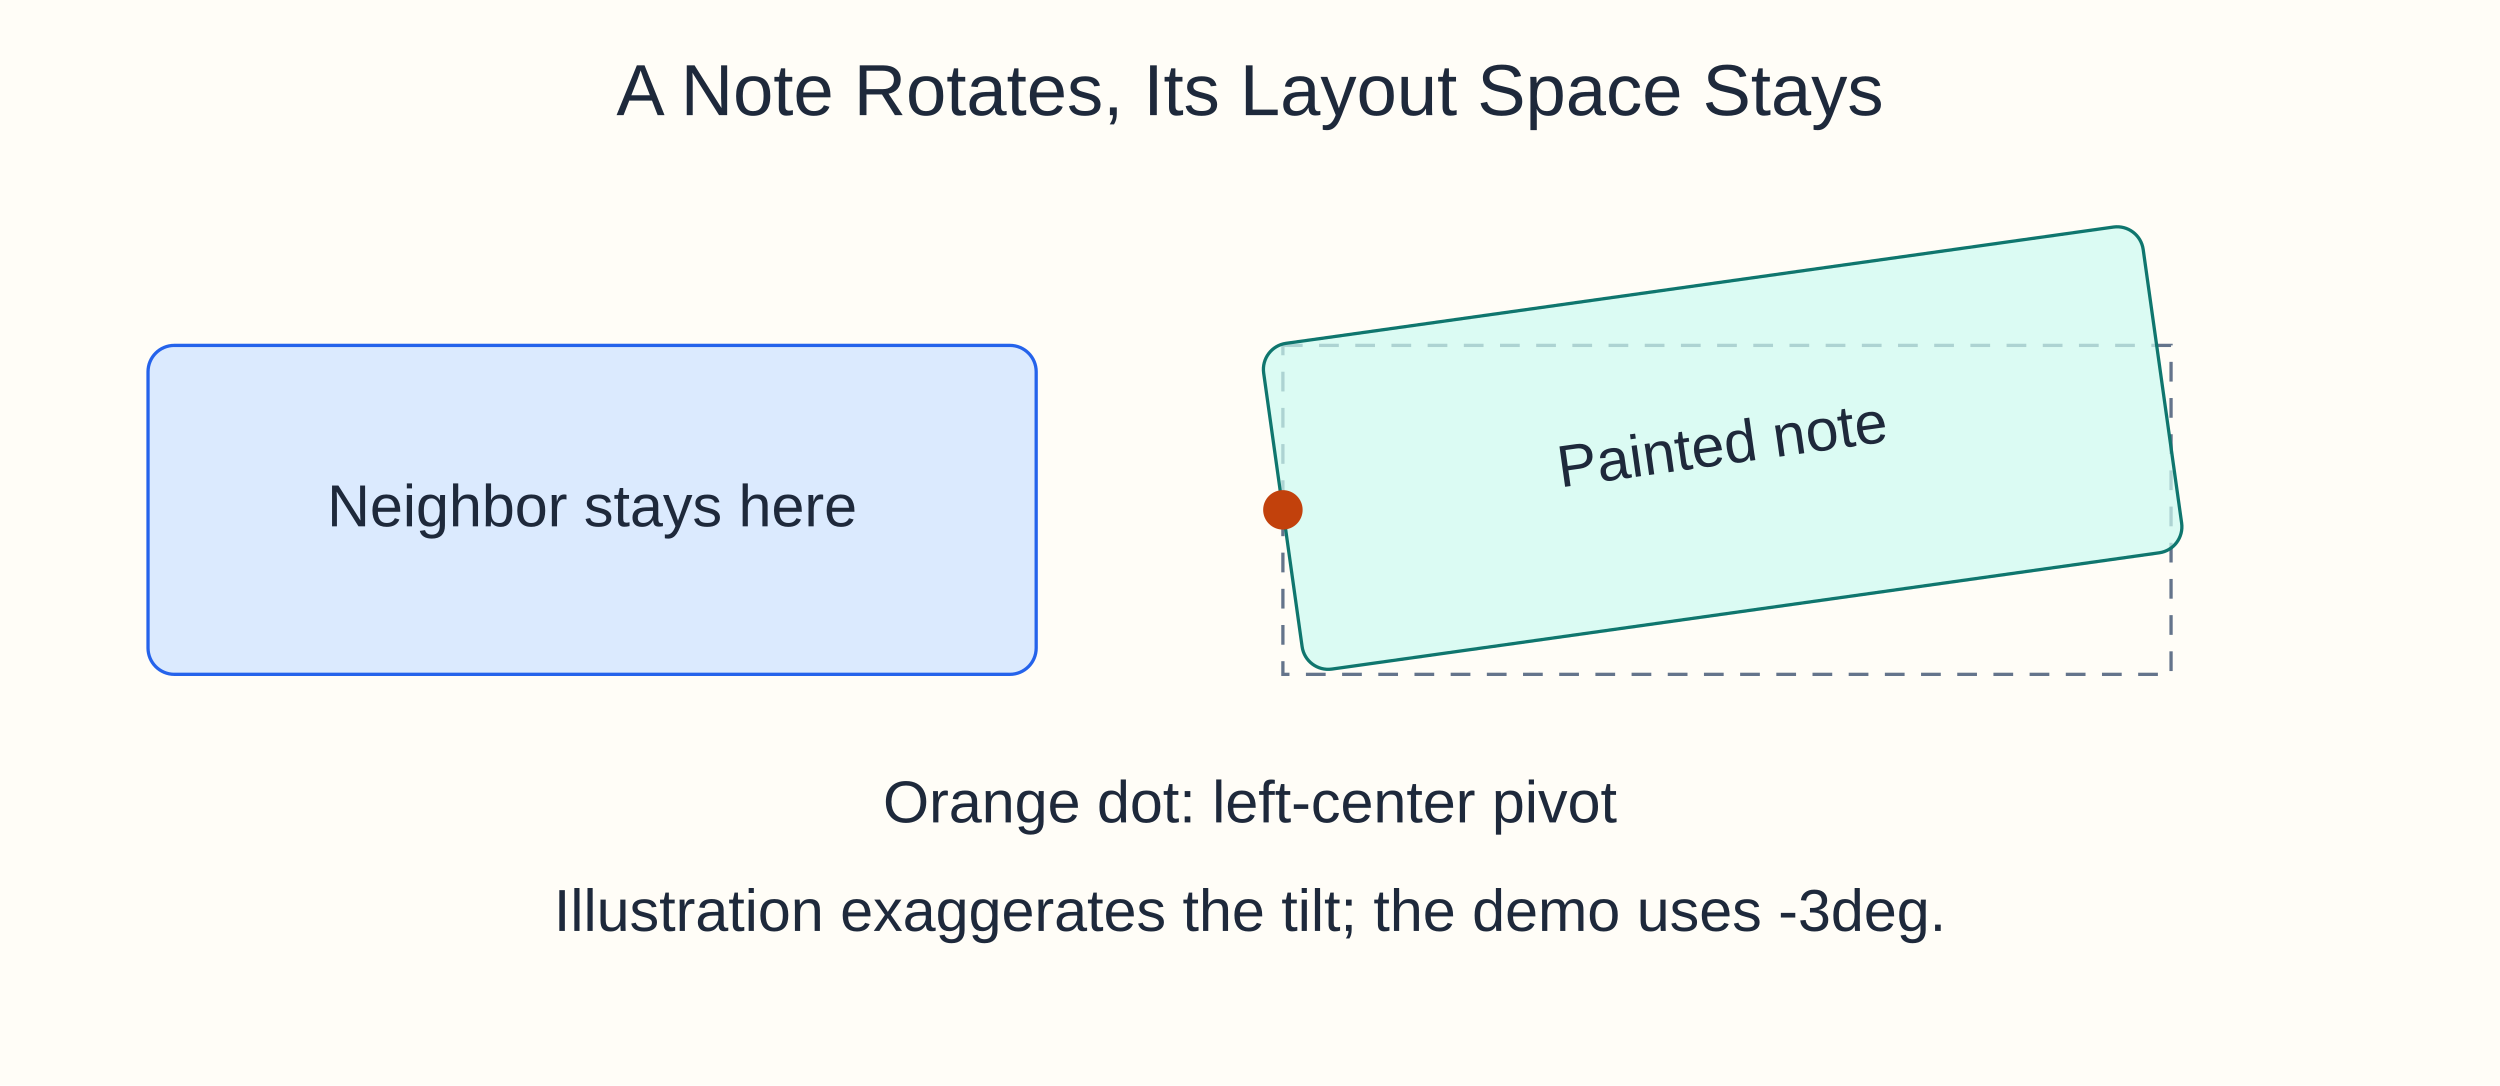
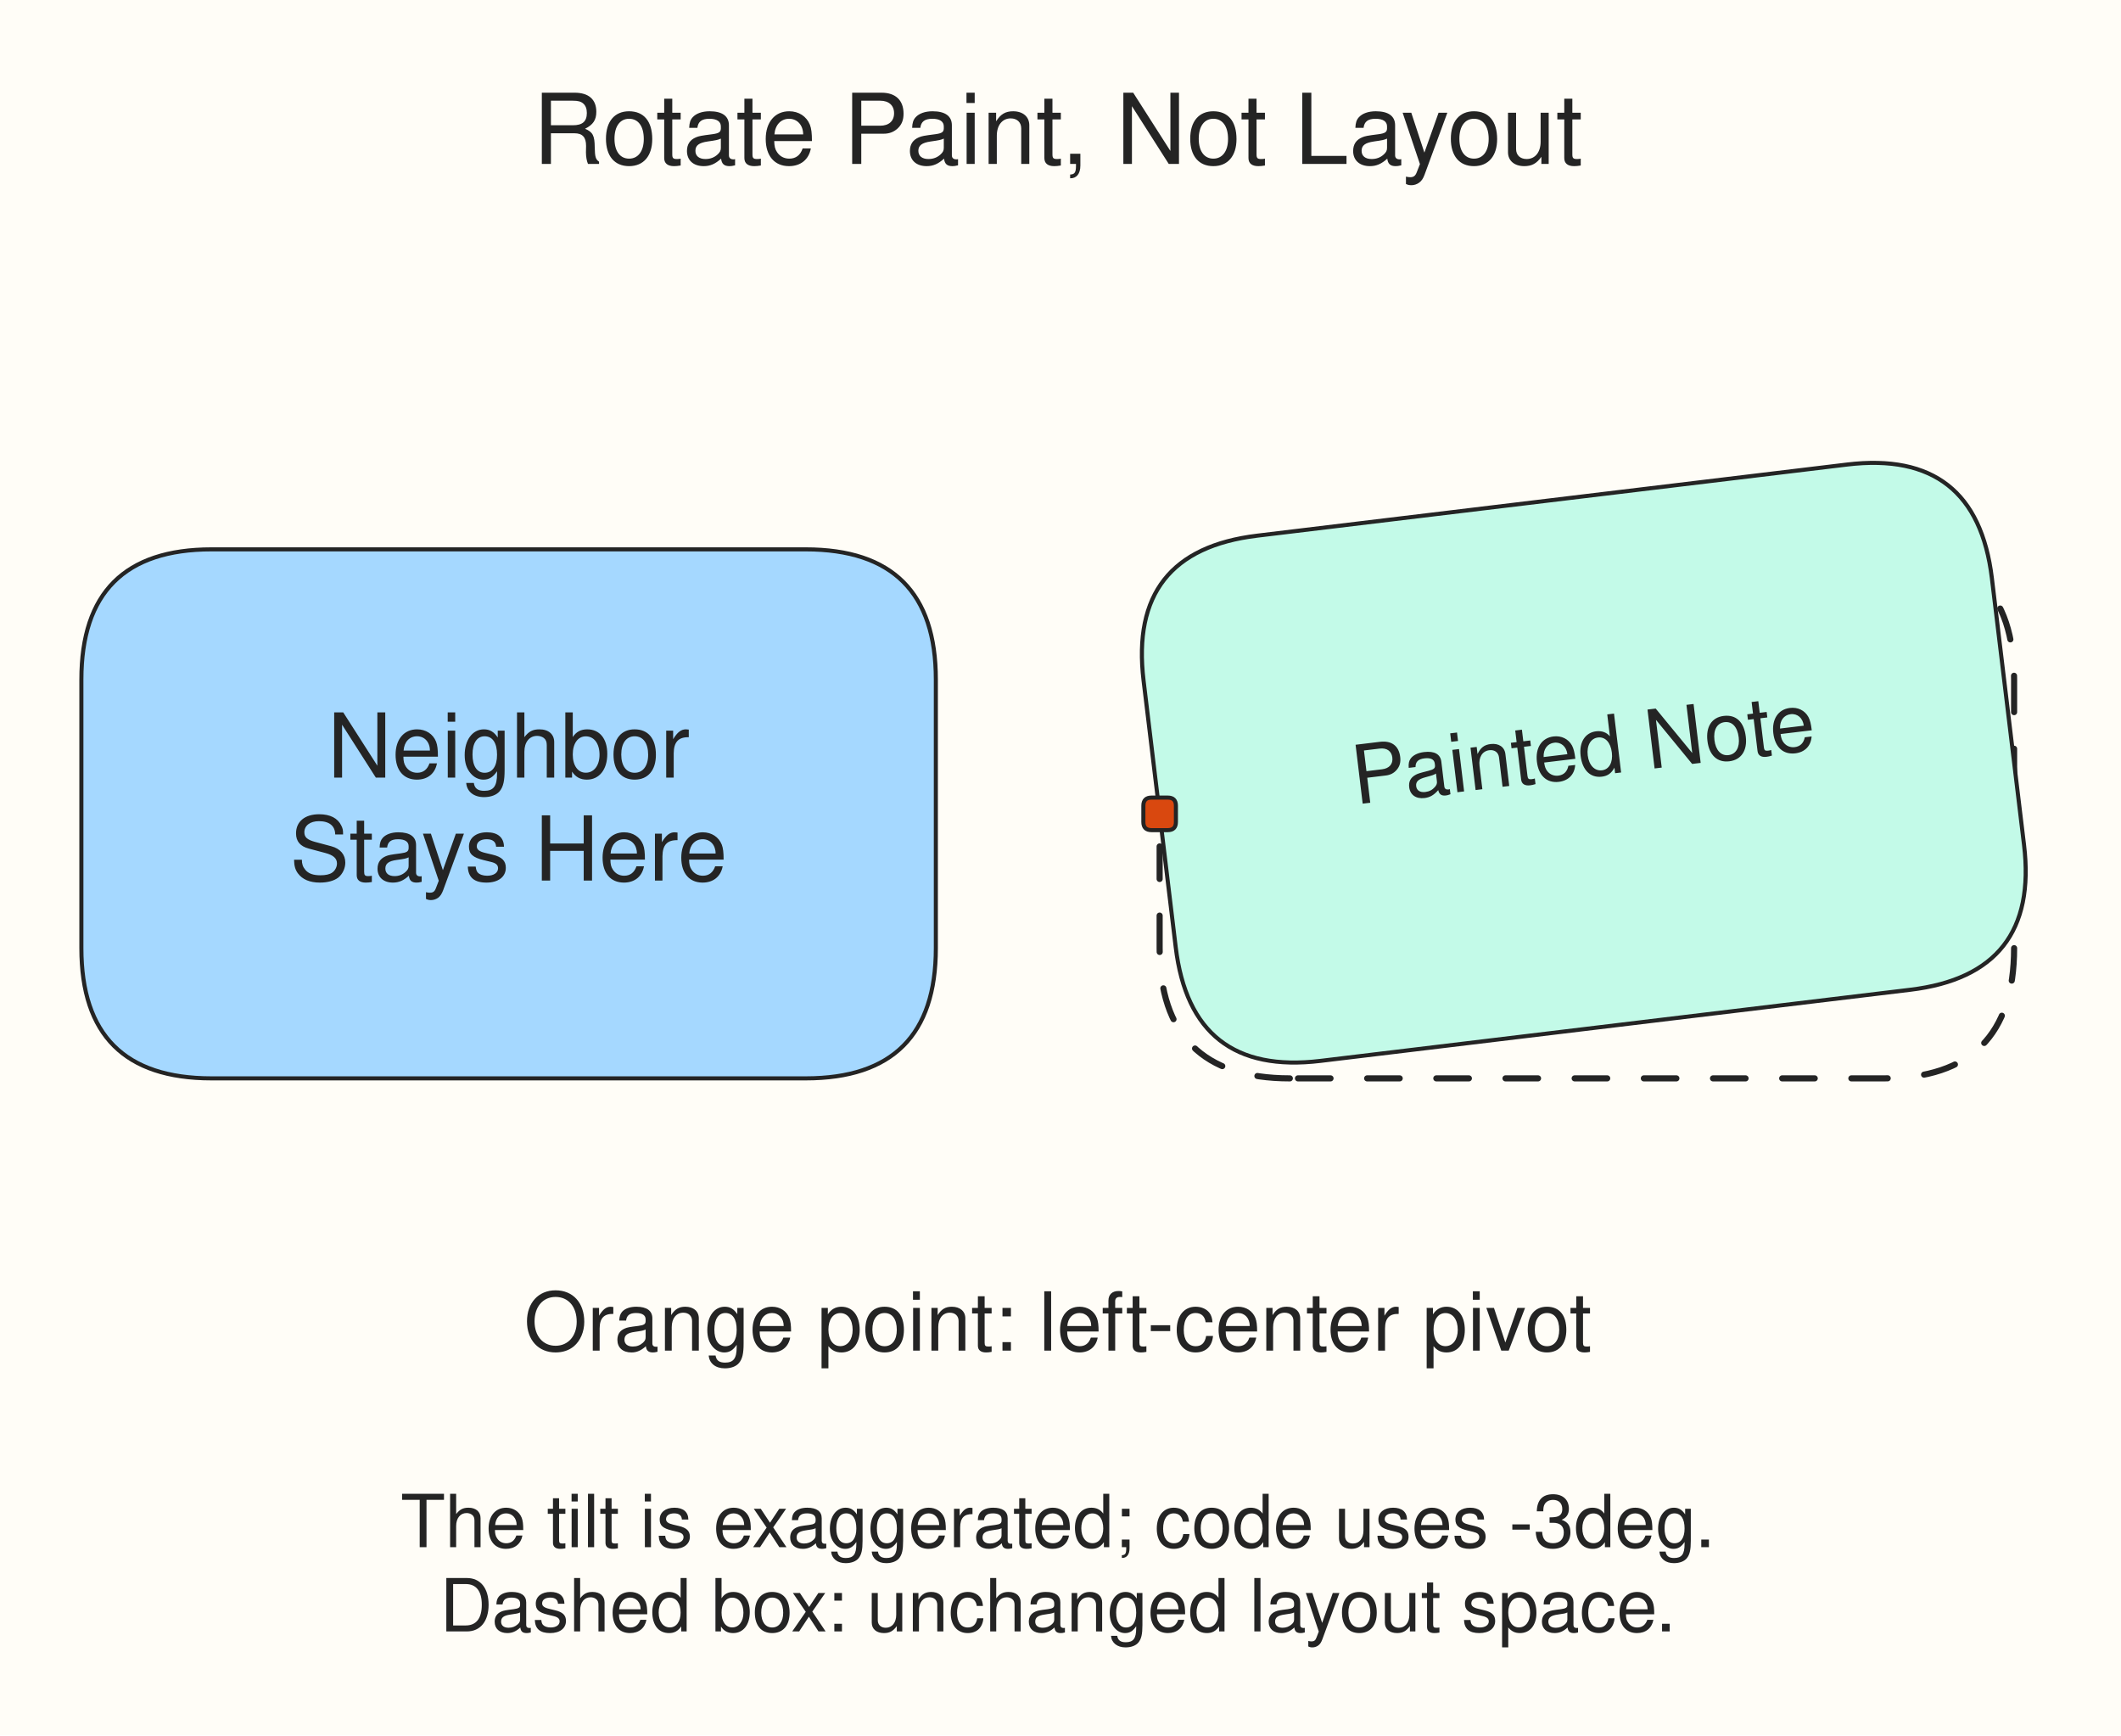
- <svg xmlns="http://www.w3.org/2000/svg" width="760" height="330" viewBox="0 0 760 330" role="img" aria-labelledby="title desc">
-   <rect width="760" height="330" fill="#fffdf7" />
-   <g font-family="Arial, sans-serif" font-size="18" fill="#1e293b">
-     <text x="380.0" y="35" text-anchor="middle" font-size="22">A Note Rotates, Its Layout Space Stays</text>
-     <rect x="45" y="105" width="270" height="100" rx="8" fill="#dbeafe" stroke="#2563eb" />
-     <text x="180" y="160" text-anchor="middle">Neighbor stays here</text>
-     <rect x="390" y="105" width="270" height="100" fill="none" stroke="#64748b" stroke-dasharray="6 5" />
-     <g transform="rotate(-8 390 155)">
-       <rect x="390" y="105" width="270" height="100" rx="8" fill="#ccfbf1" fill-opacity=".7" stroke="#0f766e" />
-       <text x="525" y="160" text-anchor="middle">Painted note</text>
-     </g>
-     <circle cx="390" cy="155" r="6" fill="#c2410c" />
-     <text x="380" y="250" text-anchor="middle">Orange dot: left-center pivot</text>
-     <text x="380" y="283" text-anchor="middle">Illustration exaggerates the tilt; the demo uses -3deg.</text>
+ <svg xmlns="http://www.w3.org/2000/svg" version="1.1" viewBox="0 0 521.271 426.4" width="521.271" height="426.4" role="img" aria-labelledby="figure-title figure-desc">
+   <defs>
+     <style class="style-fonts">
+       </style>
+   </defs>
+   <rect x="0" y="0" width="521.271" height="426.4" fill="#fffdf7" />
+   <g transform="translate(129.2539 20) rotate(0 130.7461 13.8)">
+     <text x="130.746" y="20.28" font-family="Helvetica, Segoe UI Emoji" font-size="24px" fill="#242424" text-anchor="middle" style="white-space: pre;" direction="ltr" dominant-baseline="alphabetic">Rotate Paint, Not Layout</text>
+   </g>
+   <g stroke-linecap="round" transform="translate(20 135) rotate(0 105 65)">
+     <path d="M32 0 C73.71 0, 115.42 0, 178 0 C199.33 0, 210 10.67, 210 32 C210 55.93, 210 79.86, 210 98 C210 119.33, 199.33 130, 178 130 C145.36 130, 112.72 130, 32 130 C10.67 130, 0 119.33, 0 98 C0 81.53, 0 65.06, 0 32 C0 10.67, 10.67 0, 32 0" stroke="none" stroke-width="0" fill="#a5d8ff" />
+     <path d="M32 0 C85.71 0, 139.42 0, 178 0 M32 0 C71.89 0, 111.78 0, 178 0 M178 0 C199.33 0, 210 10.67, 210 32 M178 0 C199.33 0, 210 10.67, 210 32 M210 32 C210 52.51, 210 73.01, 210 98 M210 32 C210 50.96, 210 69.91, 210 98 M210 98 C210 119.33, 199.33 130, 178 130 M210 98 C210 119.33, 199.33 130, 178 130 M178 130 C129.66 130, 81.33 130, 32 130 M178 130 C135.46 130, 92.91 130, 32 130 M32 130 C10.67 130, 0 119.33, 0 98 M32 130 C10.67 130, 0 119.33, 0 98 M0 98 C0 79.47, 0 60.94, 0 32 M0 98 C0 73.65, 0 49.29, 0 32 M0 32 C0 10.67, 10.67 0, 32 0 M0 32 C0 10.67, 10.67 0, 32 0" stroke="#242424" stroke-width="1" fill="none" />
+   </g>
+   <g transform="translate(70.59082 172.5) rotate(0 54.40918 25.3)">
+     <text x="54.409" y="18.59" font-family="Helvetica, Segoe UI Emoji" font-size="22px" fill="#242424" text-anchor="middle" style="white-space: pre;" direction="ltr" dominant-baseline="alphabetic">Neighbor</text>
+     <text x="54.409" y="43.89" font-family="Helvetica, Segoe UI Emoji" font-size="22px" fill="#242424" text-anchor="middle" style="white-space: pre;" direction="ltr" dominant-baseline="alphabetic">Stays Here</text>
+   </g>
+   <g stroke-linecap="round" transform="translate(285 135) rotate(0 105 65)">
+     <path d="M32 0 C74.06 0, 116.12 0, 178 0 M178 0 C199.33 0, 210 10.67, 210 32 M210 32 C210 57.1, 210 82.19, 210 98 M210 98 C210 119.33, 199.33 130, 178 130 M178 130 C131.51 130, 85.02 130, 32 130 M32 130 C10.67 130, 0 119.33, 0 98 M0 98 C0 78.59, 0 59.18, 0 32 M0 32 C0 10.67, 10.67 0, 32 0" stroke="#242424" stroke-width="1.5" fill="none" stroke-dasharray="8 9" />
+   </g>
+   <g stroke-linecap="round" transform="translate(284.2449 122.4302) rotate(-6.875494 105 65)">
+     <path d="M32 0 C68.54 0, 105.08 0, 178 0 C199.33 0, 210 10.67, 210 32 C210 52.84, 210 73.67, 210 98 C210 119.33, 199.33 130, 178 130 C132.42 130, 86.84 130, 32 130 C10.67 130, 0 119.33, 0 98 C0 84.33, 0 70.66, 0 32 C0 10.67, 10.67 0, 32 0" stroke="none" stroke-width="0" fill="#c3fae8" />
+     <path d="M32 0 C74.68 0, 117.36 0, 178 0 M32 0 C66.92 0, 101.84 0, 178 0 M178 0 C199.33 0, 210 10.67, 210 32 M178 0 C199.33 0, 210 10.67, 210 32 M210 32 C210 55.37, 210 78.74, 210 98 M210 32 C210 47.36, 210 62.73, 210 98 M210 98 C210 119.33, 199.33 130, 178 130 M210 98 C210 119.33, 199.33 130, 178 130 M178 130 C122.96 130, 67.92 130, 32 130 M178 130 C123.66 130, 69.31 130, 32 130 M32 130 C10.67 130, 0 119.33, 0 98 M32 130 C10.67 130, 0 119.33, 0 98 M0 98 C0 81.48, 0 64.97, 0 32 M0 98 C0 72.46, 0 46.92, 0 32 M0 32 C0 10.67, 10.67 0, 32 0 M0 32 C0 10.67, 10.67 0, 32 0" stroke="#242424" stroke-width="1" fill="none" />
+   </g>
+   <g transform="translate(331.4275 174) rotate(-6.875494 57.81738 11.5)">
+     <text x="57.817" y="16.9" font-family="Helvetica, Segoe UI Emoji" font-size="20px" fill="#242424" text-anchor="middle" style="white-space: pre;" direction="ltr" dominant-baseline="alphabetic">Painted Note</text>
+   </g>
+   <g stroke-linecap="round" transform="translate(281 196) rotate(0 4 4)">
+     <path d="M2 0 C3.21 0, 4.41 0, 6 0 C7.33 0, 8 0.67, 8 2 C8 3.25, 8 4.5, 8 6 C8 7.33, 7.33 8, 6 8 C4.78 8, 3.56 8, 2 8 C0.67 8, 0 7.33, 0 6 C0 4.95, 0 3.89, 0 2 C0 0.67, 0.67 0, 2 0" stroke="none" stroke-width="0" fill="#d9480f" />
+     <path d="M2 0 C2.94 0, 3.88 0, 6 0 M2 0 C3.12 0, 4.25 0, 6 0 M6 0 C7.33 0, 8 0.67, 8 2 M6 0 C7.33 0, 8 0.67, 8 2 M8 2 C8 3.17, 8 4.34, 8 6 M8 2 C8 3.09, 8 4.18, 8 6 M8 6 C8 7.33, 7.33 8, 6 8 M8 6 C8 7.33, 7.33 8, 6 8 M6 8 C4.61 8, 3.22 8, 2 8 M6 8 C5.01 8, 4.01 8, 2 8 M2 8 C0.67 8, 0 7.33, 0 6 M2 8 C0.67 8, 0 7.33, 0 6 M0 6 C0 4.95, 0 3.9, 0 2 M0 6 C0 4.94, 0 3.88, 0 2 M0 2 C0 0.67, 0.67 0, 2 0 M0 2 C0 0.67, 0.67 0, 2 0" stroke="#242424" stroke-width="1" fill="none" />
+   </g>
+   <g transform="translate(128.2617 315) rotate(0 131.7383 11.5)">
+     <text x="131.738" y="16.9" font-family="Helvetica, Segoe UI Emoji" font-size="20px" fill="#242424" text-anchor="middle" style="white-space: pre;" direction="ltr" dominant-baseline="alphabetic">Orange point: left-center pivot</text>
+   </g>
+   <g transform="translate(97.40234 365) rotate(0 162.5977 20.7)">
+     <text x="162.598" y="15.21" font-family="Helvetica, Segoe UI Emoji" font-size="18px" fill="#242424" text-anchor="middle" style="white-space: pre;" direction="ltr" dominant-baseline="alphabetic">The tilt is exaggerated; code uses -3deg.</text>
+     <text x="162.598" y="35.91" font-family="Helvetica, Segoe UI Emoji" font-size="18px" fill="#242424" text-anchor="middle" style="white-space: pre;" direction="ltr" dominant-baseline="alphabetic">Dashed box: unchanged layout space.</text>
  </g>
</svg>
